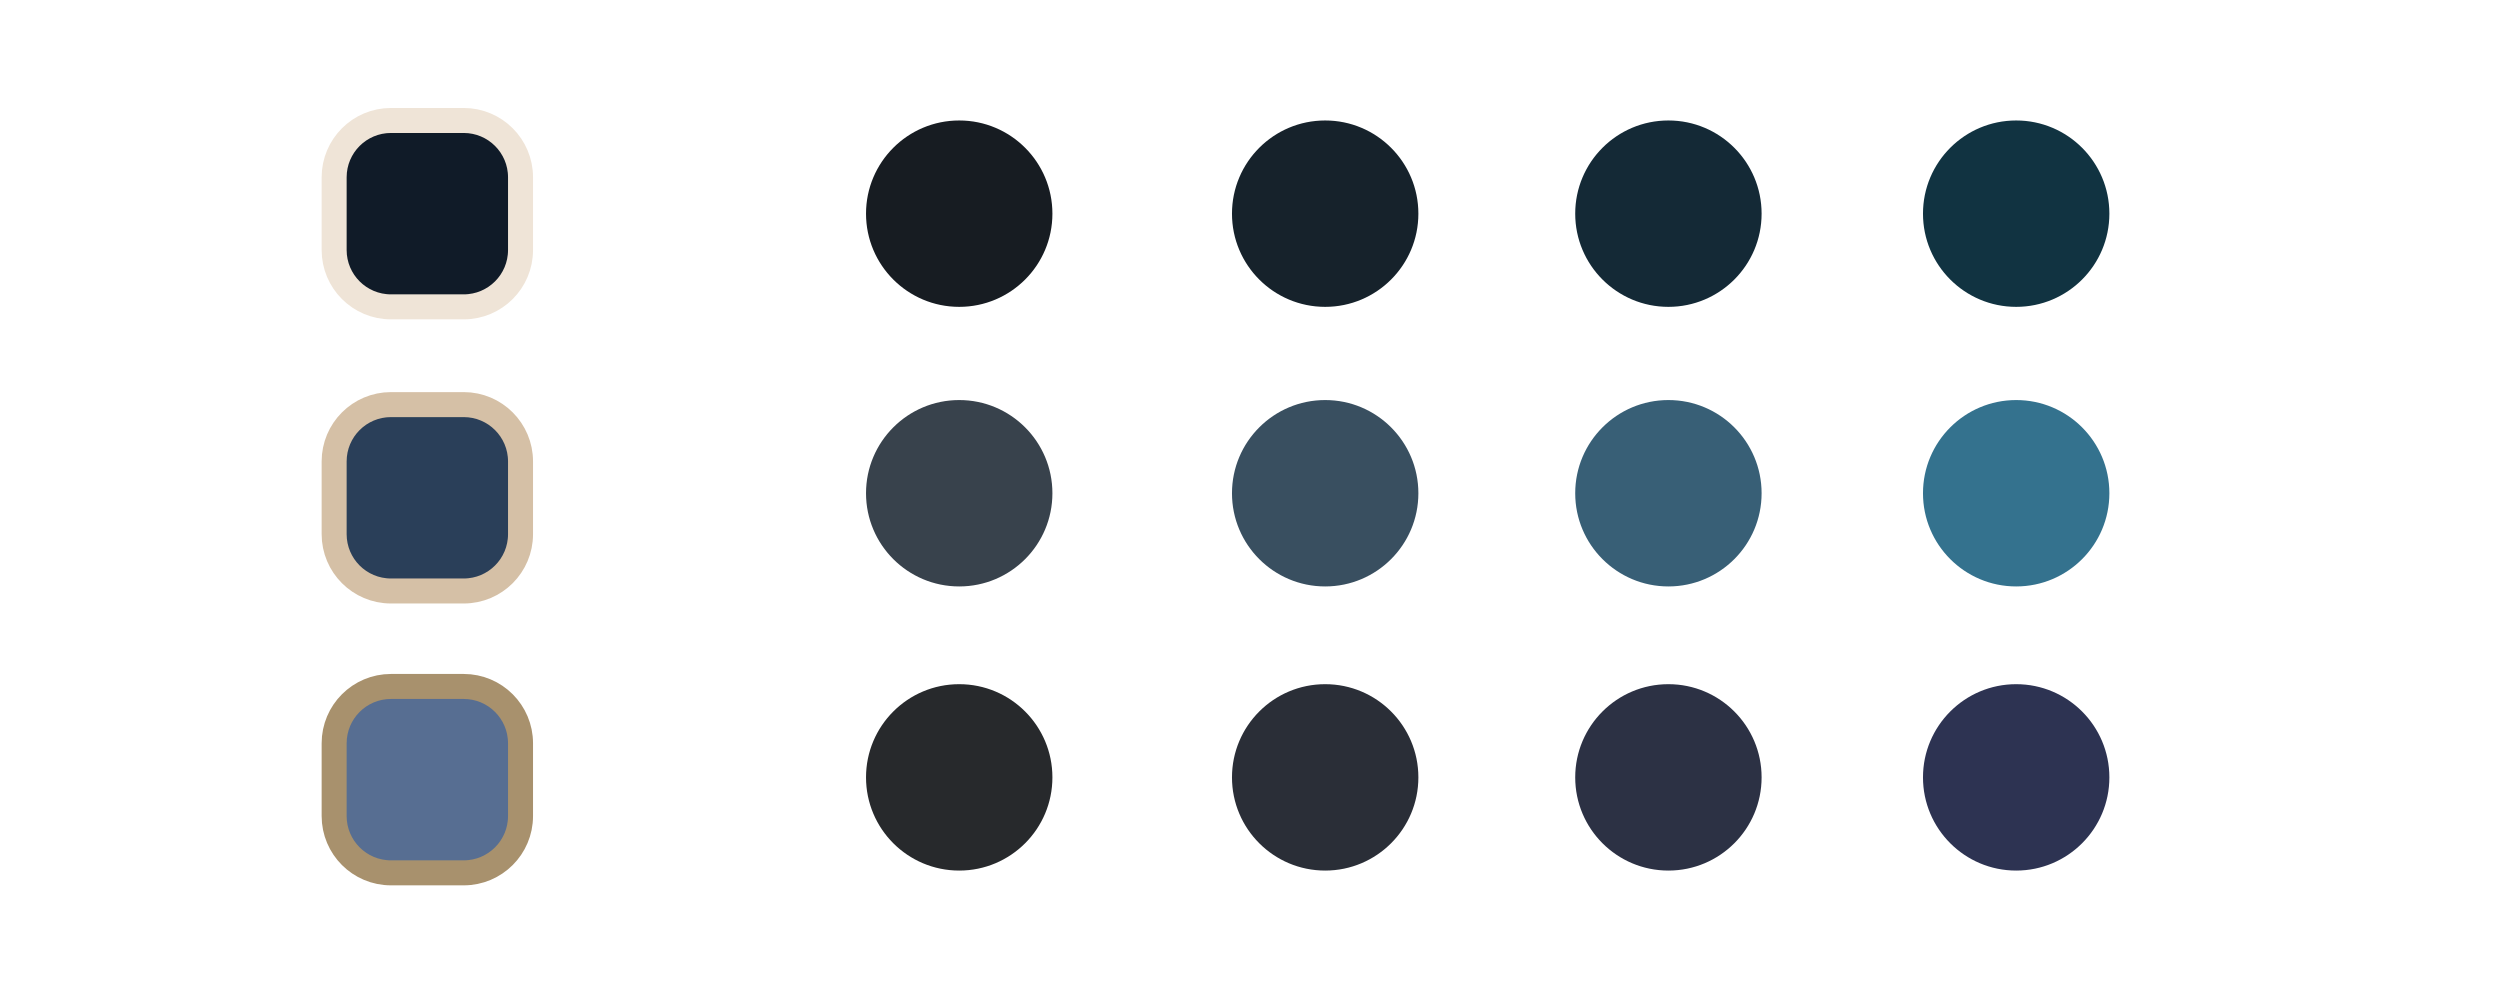
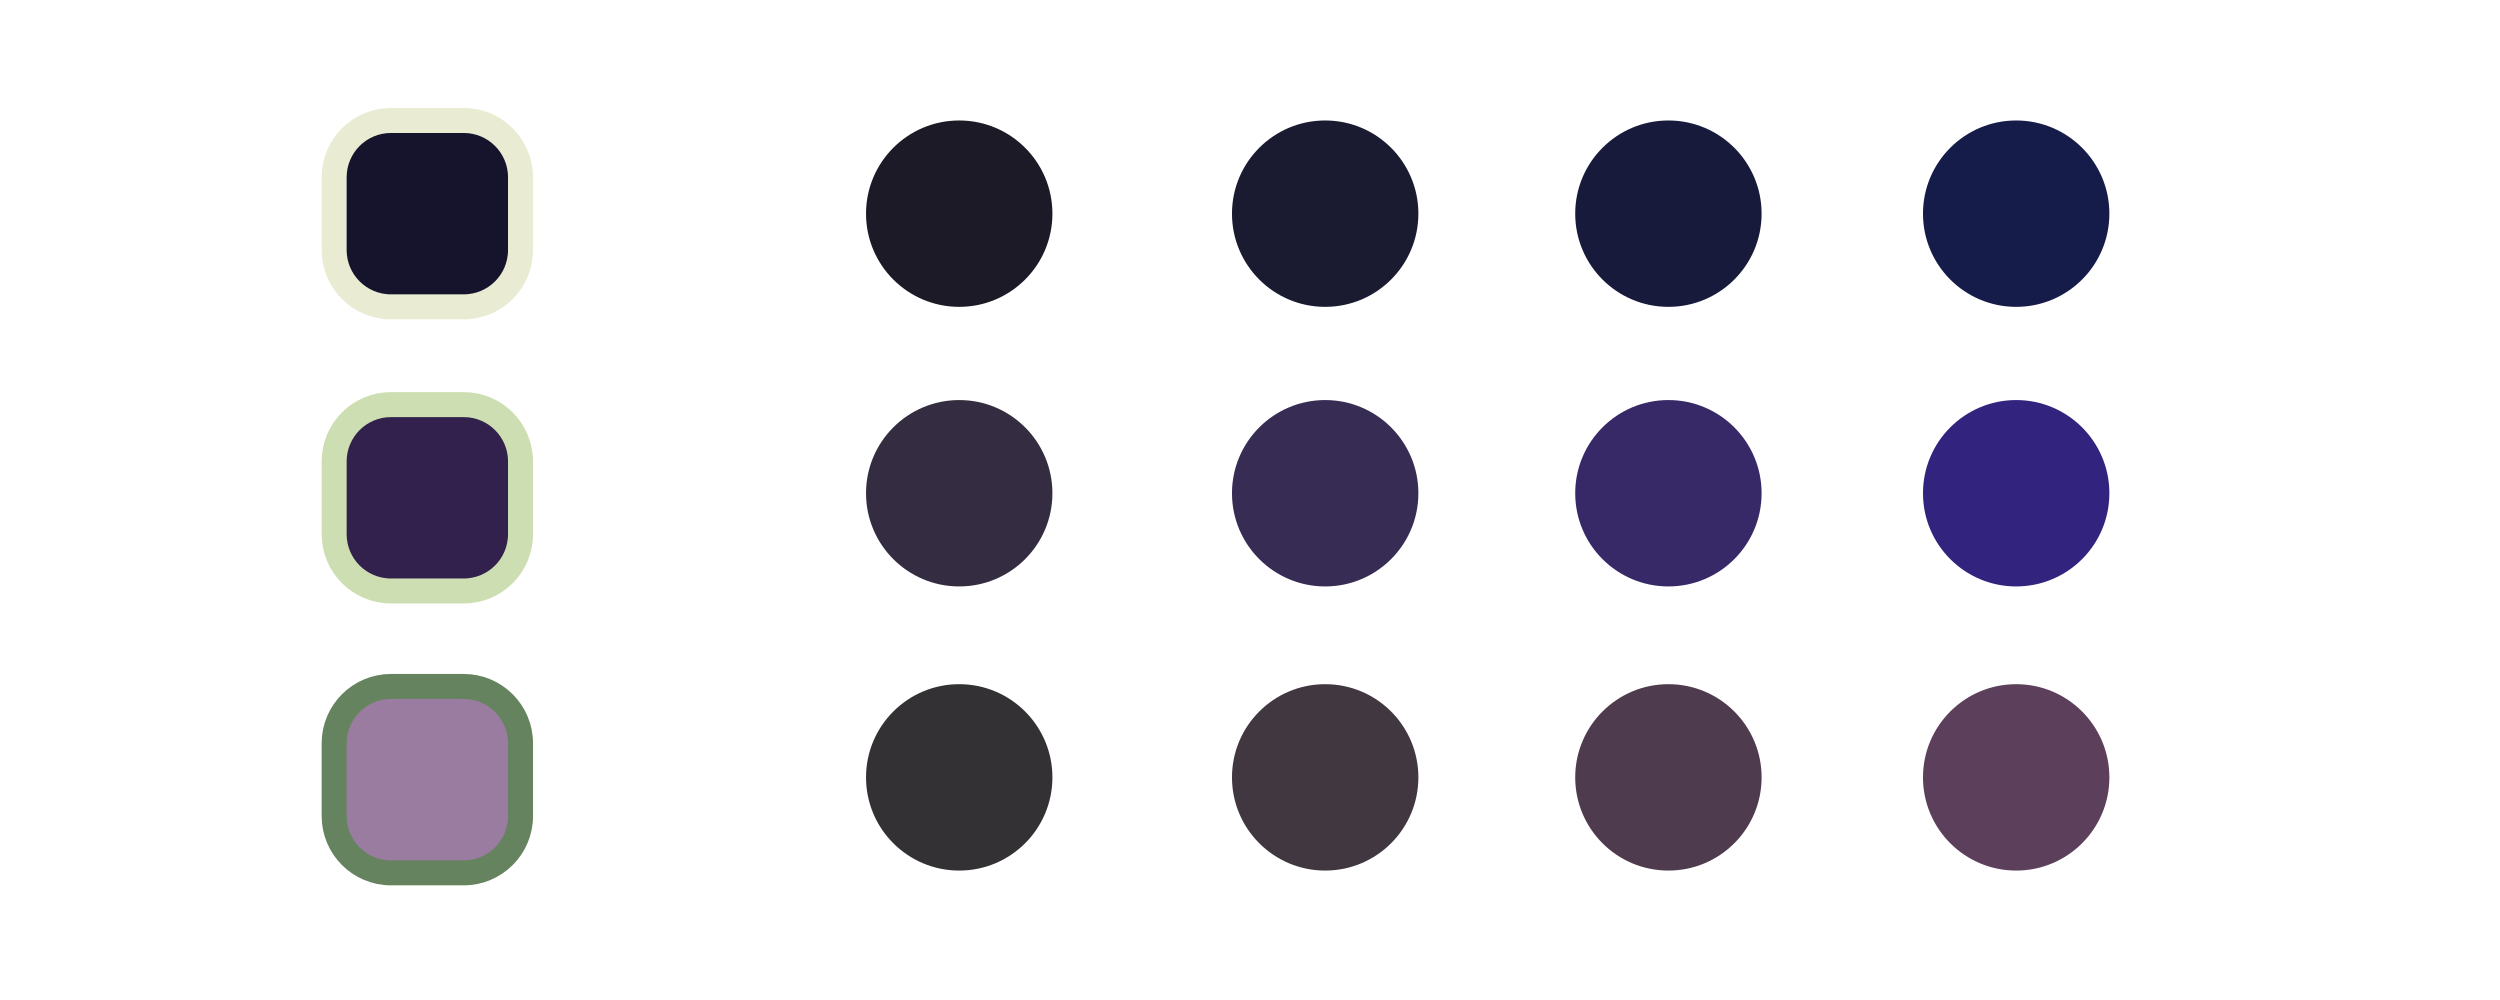
<svg xmlns="http://www.w3.org/2000/svg" width="1000" height="400" viewBox="0 0 264.583 105.833" version="1.1" id="svg1">
  <defs id="defs1" />
  <g id="layer1">
-     <rect style="fill:#101B28;fill-opacity:1;stroke:#EFE4D7;stroke-width:2.646;stroke-linecap:round;stroke-linejoin:round;stroke-dasharray:none;stroke-opacity:1;paint-order:fill markers stroke" id="rect1" width="19.726" height="19.726" x="35.363" y="12.75" ry="6.014" />
-     <rect style="fill:#2A3F59;fill-opacity:1;stroke:#D5C0A6;stroke-width:2.646;stroke-linecap:round;stroke-linejoin:round;stroke-dasharray:none;stroke-opacity:1;paint-order:fill markers stroke" id="rect2" width="19.726" height="19.726" x="35.363" y="42.82" ry="6.014" />
-     <rect style="fill:#576E92;fill-opacity:1;stroke:#A8916D;stroke-width:2.646;stroke-linecap:round;stroke-linejoin:round;stroke-dasharray:none;stroke-opacity:1;paint-order:fill markers stroke" id="rect3" width="19.726" height="19.726" x="35.363" y="72.65" ry="6.014" />
-     <rect style="fill:#171C22;fill-opacity:1;stroke:none;stroke-width:2.646;stroke-linecap:round;stroke-linejoin:round;stroke-dasharray:none;stroke-opacity:1;paint-order:fill markers stroke" id="rect4" width="19.726" height="19.726" x="91.654" y="12.75" ry="9.863" />
-     <rect style="fill:#16222B;fill-opacity:1;stroke:none;stroke-width:2.646;stroke-linecap:round;stroke-linejoin:round;stroke-dasharray:none;stroke-opacity:1;paint-order:fill markers stroke" id="rect5" width="19.726" height="19.726" x="130.385" y="12.75" ry="9.863" />
-     <rect style="fill:#142936;fill-opacity:1;stroke:none;stroke-width:2.646;stroke-linecap:round;stroke-linejoin:round;stroke-dasharray:none;stroke-opacity:1;paint-order:fill markers stroke" id="rect6" width="19.726" height="19.726" x="166.71" y="12.75" ry="9.863" />
-     <rect style="fill:#113341;fill-opacity:1;stroke:none;stroke-width:2.646;stroke-linecap:round;stroke-linejoin:round;stroke-dasharray:none;stroke-opacity:1;paint-order:fill markers stroke" id="rect7" width="19.726" height="19.726" x="203.516" y="12.75" ry="9.863" />
-     <rect style="fill:#38424C;fill-opacity:1;stroke:none;stroke-width:2.646;stroke-linecap:round;stroke-linejoin:round;stroke-dasharray:none;stroke-opacity:1;paint-order:fill markers stroke" id="rect8" width="19.726" height="19.726" x="91.654" y="42.339" ry="9.863" />
-     <rect style="fill:#394F60;fill-opacity:1;stroke:none;stroke-width:2.646;stroke-linecap:round;stroke-linejoin:round;stroke-dasharray:none;stroke-opacity:1;paint-order:fill markers stroke" id="rect9" width="19.726" height="19.726" x="130.385" y="42.339" ry="9.863" />
-     <rect style="fill:#385F76;fill-opacity:1;stroke:none;stroke-width:2.646;stroke-linecap:round;stroke-linejoin:round;stroke-dasharray:none;stroke-opacity:1;paint-order:fill markers stroke" id="rect10" width="19.726" height="19.726" x="166.71" y="42.339" ry="9.863" />
-     <rect style="fill:#34728E;fill-opacity:1;stroke:none;stroke-width:2.646;stroke-linecap:round;stroke-linejoin:round;stroke-dasharray:none;stroke-opacity:1;paint-order:fill markers stroke" id="rect11" width="19.726" height="19.726" x="203.516" y="42.339" ry="9.863" />
-     <rect style="fill:#27292C;fill-opacity:1;stroke:none;stroke-width:2.646;stroke-linecap:round;stroke-linejoin:round;stroke-dasharray:none;stroke-opacity:1;paint-order:fill markers stroke" id="rect12" width="19.726" height="19.726" x="91.654" y="72.409" ry="9.863" />
-     <rect style="fill:#2A2E37;fill-opacity:1;stroke:none;stroke-width:2.646;stroke-linecap:round;stroke-linejoin:round;stroke-dasharray:none;stroke-opacity:1;paint-order:fill markers stroke" id="rect13" width="19.726" height="19.726" x="130.385" y="72.409" ry="9.863" />
-     <rect style="fill:#2C3144;fill-opacity:1;stroke:none;stroke-width:2.646;stroke-linecap:round;stroke-linejoin:round;stroke-dasharray:none;stroke-opacity:1;paint-order:fill markers stroke" id="rect14" width="19.726" height="19.726" x="166.71" y="72.409" ry="9.863" />
-     <rect style="fill:#2D3352;fill-opacity:1;stroke:none;stroke-width:2.646;stroke-linecap:round;stroke-linejoin:round;stroke-dasharray:none;stroke-opacity:1;paint-order:fill markers stroke" id="rect15" width="19.726" height="19.726" x="203.516" y="72.409" ry="9.863" />
+     <rect style="fill:#16132D;fill-opacity:1;stroke:#E9ECD2;stroke-width:2.646;stroke-linecap:round;stroke-linejoin:round;stroke-dasharray:none;stroke-opacity:1;paint-order:fill markers stroke" id="rect1" width="19.726" height="19.726" x="35.363" y="12.75" ry="6.014" />
+     <rect style="fill:#32204D;fill-opacity:1;stroke:#CDDFB2;stroke-width:2.646;stroke-linecap:round;stroke-linejoin:round;stroke-dasharray:none;stroke-opacity:1;paint-order:fill markers stroke" id="rect2" width="19.726" height="19.726" x="35.363" y="42.82" ry="6.014" />
+     <rect style="fill:#9A7CA1;fill-opacity:1;stroke:#65835E;stroke-width:2.646;stroke-linecap:round;stroke-linejoin:round;stroke-dasharray:none;stroke-opacity:1;paint-order:fill markers stroke" id="rect3" width="19.726" height="19.726" x="35.363" y="72.65" ry="6.014" />
+     <rect style="fill:#1B1A26;fill-opacity:1;stroke:none;stroke-width:2.646;stroke-linecap:round;stroke-linejoin:round;stroke-dasharray:none;stroke-opacity:1;paint-order:fill markers stroke" id="rect4" width="19.726" height="19.726" x="91.654" y="12.75" ry="9.863" />
+     <rect style="fill:#1A1A31;fill-opacity:1;stroke:none;stroke-width:2.646;stroke-linecap:round;stroke-linejoin:round;stroke-dasharray:none;stroke-opacity:1;paint-order:fill markers stroke" id="rect5" width="19.726" height="19.726" x="130.385" y="12.75" ry="9.863" />
+     <rect style="fill:#181A3C;fill-opacity:1;stroke:none;stroke-width:2.646;stroke-linecap:round;stroke-linejoin:round;stroke-dasharray:none;stroke-opacity:1;paint-order:fill markers stroke" id="rect6" width="19.726" height="19.726" x="166.71" y="12.75" ry="9.863" />
+     <rect style="fill:#151C49;fill-opacity:1;stroke:none;stroke-width:2.646;stroke-linecap:round;stroke-linejoin:round;stroke-dasharray:none;stroke-opacity:1;paint-order:fill markers stroke" id="rect7" width="19.726" height="19.726" x="203.516" y="12.75" ry="9.863" />
+     <rect style="fill:#342D41;fill-opacity:1;stroke:none;stroke-width:2.646;stroke-linecap:round;stroke-linejoin:round;stroke-dasharray:none;stroke-opacity:1;paint-order:fill markers stroke" id="rect8" width="19.726" height="19.726" x="91.654" y="42.339" ry="9.863" />
+     <rect style="fill:#372C53;fill-opacity:1;stroke:none;stroke-width:2.646;stroke-linecap:round;stroke-linejoin:round;stroke-dasharray:none;stroke-opacity:1;paint-order:fill markers stroke" id="rect9" width="19.726" height="19.726" x="130.385" y="42.339" ry="9.863" />
+     <rect style="fill:#372968;fill-opacity:1;stroke:none;stroke-width:2.646;stroke-linecap:round;stroke-linejoin:round;stroke-dasharray:none;stroke-opacity:1;paint-order:fill markers stroke" id="rect10" width="19.726" height="19.726" x="166.71" y="42.339" ry="9.863" />
+     <rect style="fill:#32237E;fill-opacity:1;stroke:none;stroke-width:2.646;stroke-linecap:round;stroke-linejoin:round;stroke-dasharray:none;stroke-opacity:1;paint-order:fill markers stroke" id="rect11" width="19.726" height="19.726" x="203.516" y="42.339" ry="9.863" />
+     <rect style="fill:#343135;fill-opacity:1;stroke:none;stroke-width:2.646;stroke-linecap:round;stroke-linejoin:round;stroke-dasharray:none;stroke-opacity:1;paint-order:fill markers stroke" id="rect12" width="19.726" height="19.726" x="91.654" y="72.409" ry="9.863" />
+     <rect style="fill:#403741;fill-opacity:1;stroke:none;stroke-width:2.646;stroke-linecap:round;stroke-linejoin:round;stroke-dasharray:none;stroke-opacity:1;paint-order:fill markers stroke" id="rect13" width="19.726" height="19.726" x="130.385" y="72.409" ry="9.863" />
+     <rect style="fill:#4E3B4E;fill-opacity:1;stroke:none;stroke-width:2.646;stroke-linecap:round;stroke-linejoin:round;stroke-dasharray:none;stroke-opacity:1;paint-order:fill markers stroke" id="rect14" width="19.726" height="19.726" x="166.71" y="72.409" ry="9.863" />
+     <rect style="fill:#5C3F5B;fill-opacity:1;stroke:none;stroke-width:2.646;stroke-linecap:round;stroke-linejoin:round;stroke-dasharray:none;stroke-opacity:1;paint-order:fill markers stroke" id="rect15" width="19.726" height="19.726" x="203.516" y="72.409" ry="9.863" />
  </g>
</svg>
